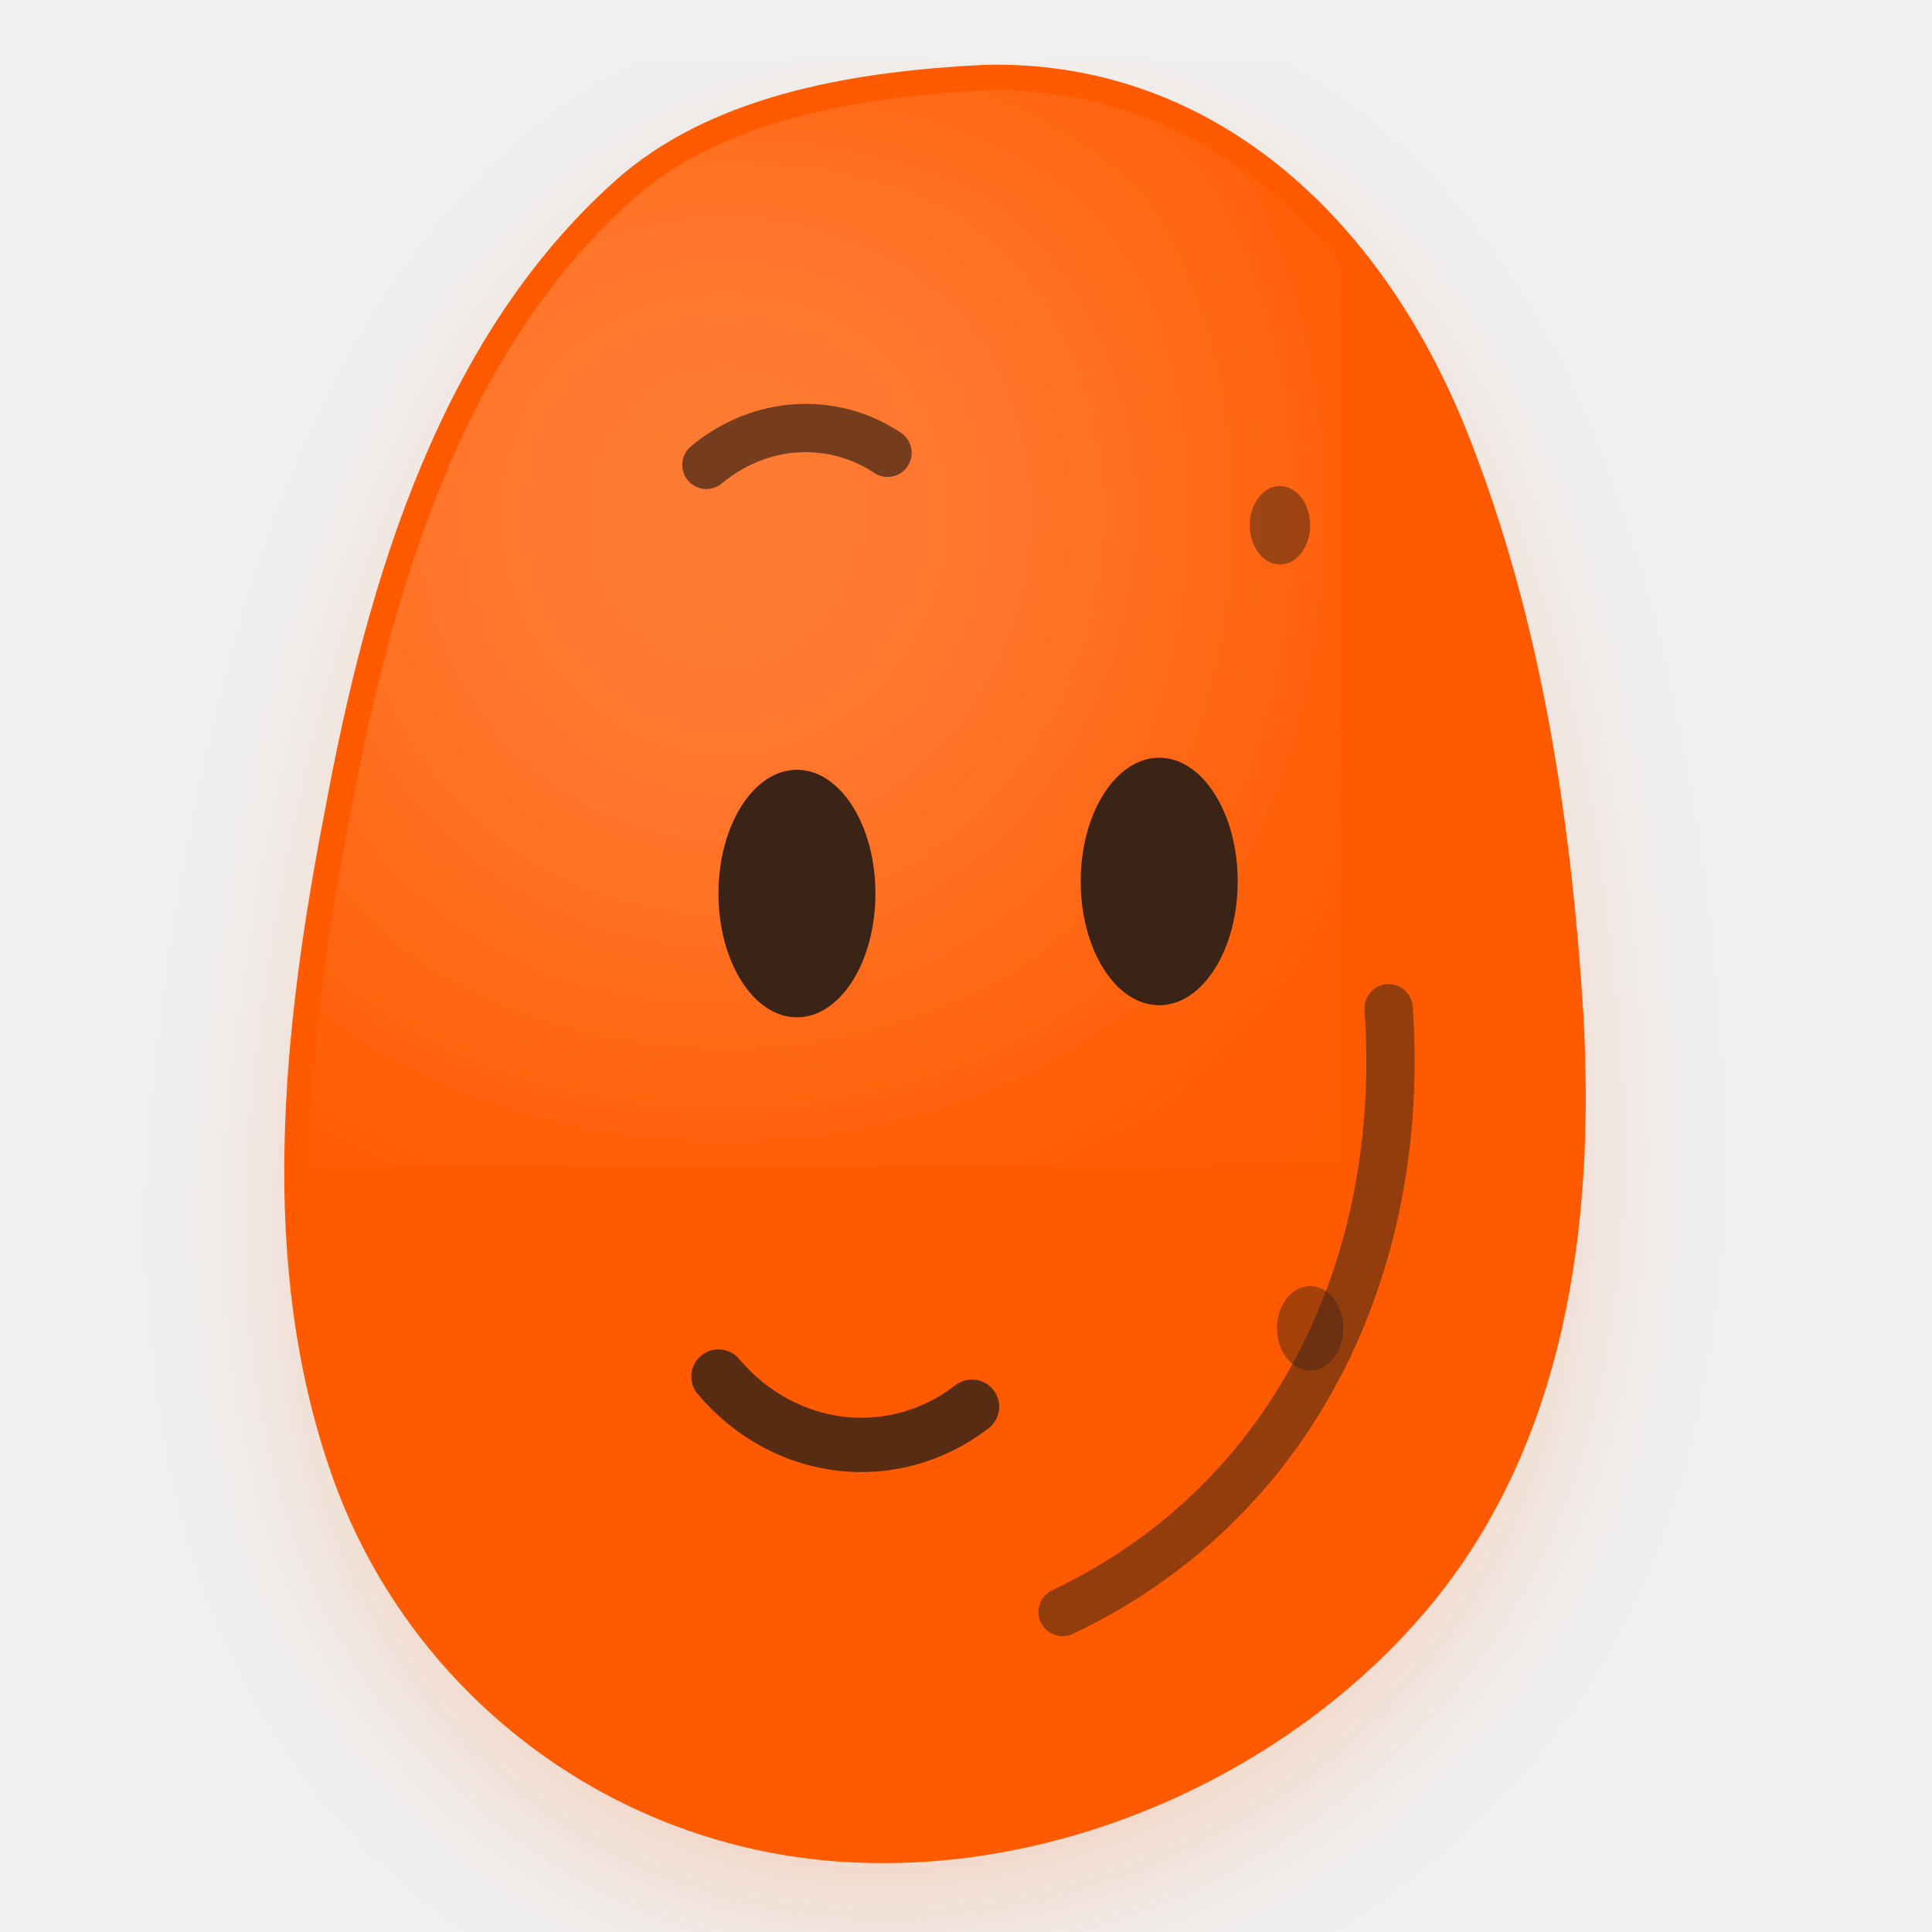
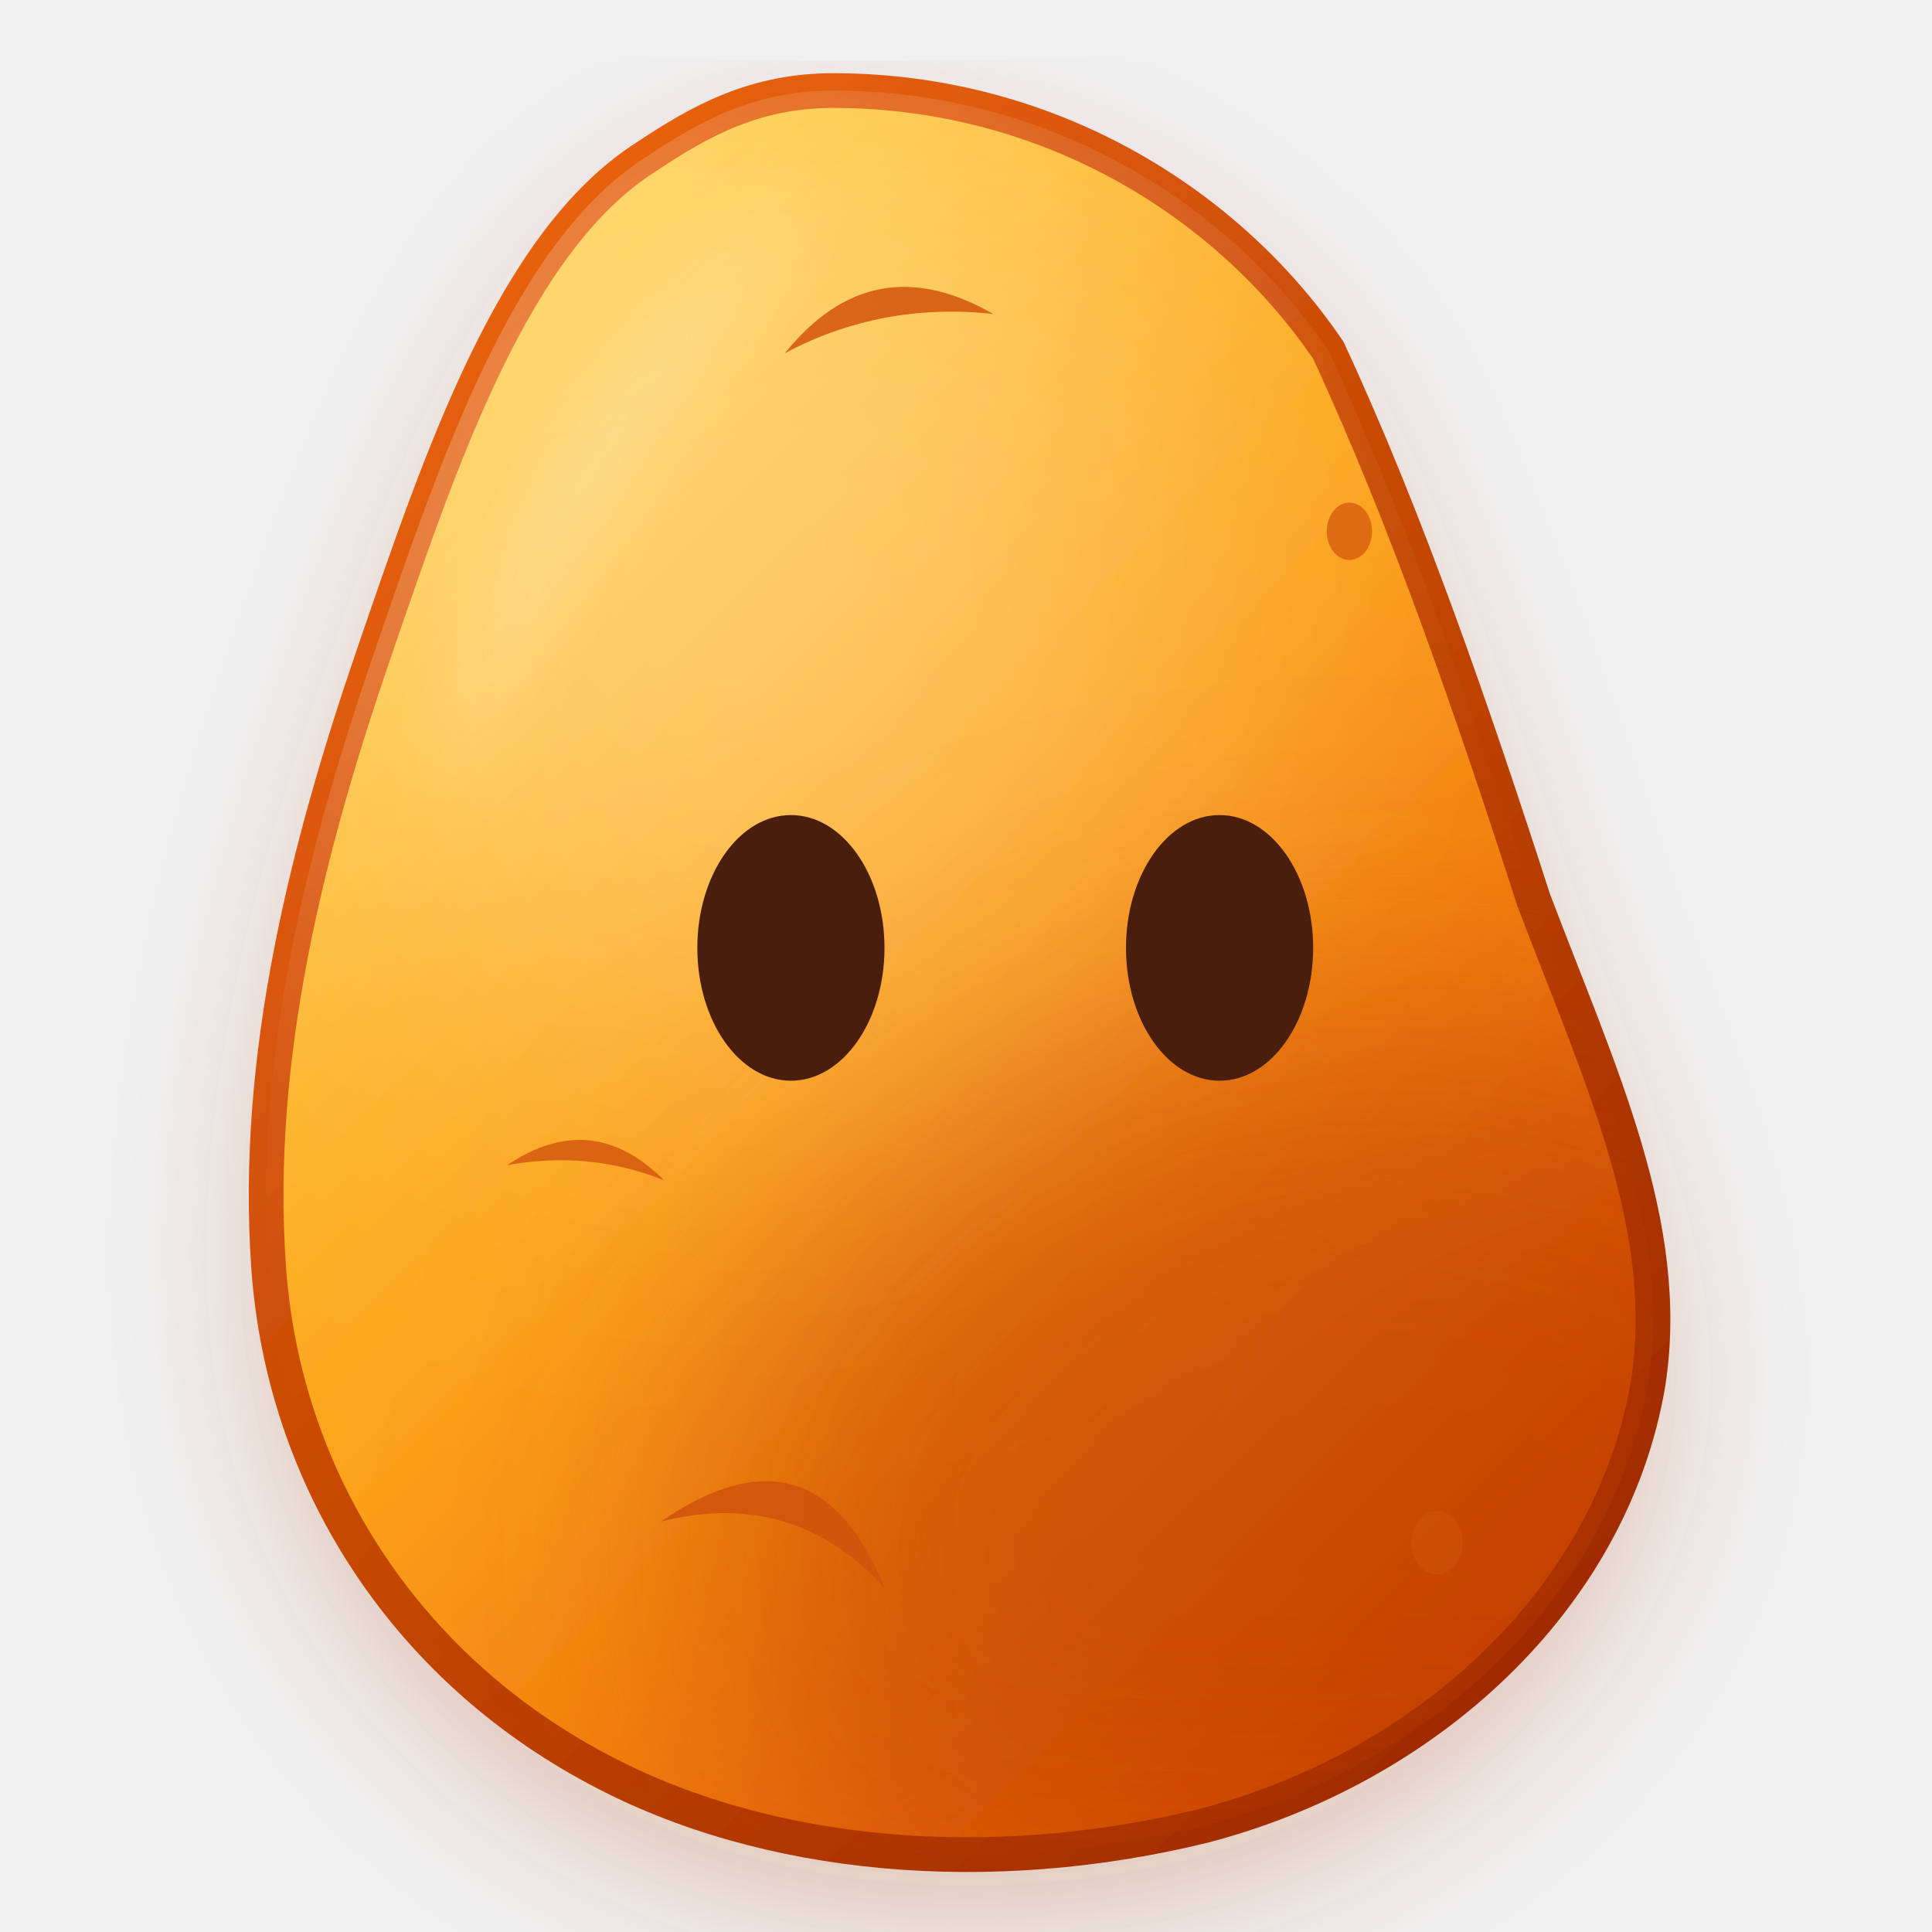
<svg xmlns="http://www.w3.org/2000/svg" viewBox="0 0 64 64">
  <defs>
-     <linearGradient id="shm" x1="22%" y1="10%" x2="74%" y2="90%">
-       <stop offset="0" stop-color="#FF5A00" />
-       <stop offset="0.5" stop-color="#FF5A00" />
-       <stop offset="1" stop-color="#FF5A00" />
+     <linearGradient id="shm" x1="18%" y1="6%" x2="88%" y2="96%">
+       <stop offset="0" stop-color="#FFD04A" />
+       <stop offset="0.42" stop-color="#FCA51B" />
+       <stop offset="0.72" stop-color="#F2760A" />
+       <stop offset="1" stop-color="#D24500" />
    </linearGradient>
-     <filter id="blm">
+     <linearGradient id="rmm" x1="18%" y1="6%" x2="88%" y2="96%">
+       <stop offset="0" stop-color="#E8620A" />
+       <stop offset="1" stop-color="#9E2A00" />
+     </linearGradient>
+     <filter id="blm" x="-60%" y="-60%" width="220%" height="220%">
      <feGaussianBlur stdDeviation="7" />
    </filter>
+     <filter id="sdm" x="-60%" y="-60%" width="220%" height="220%">
+       <feGaussianBlur stdDeviation="5" />
+     </filter>
+     <filter id="spm" x="-60%" y="-60%" width="220%" height="220%">
+       <feGaussianBlur stdDeviation="1.1" />
+     </filter>
    <filter id="dpm" x="-35%" y="-35%" width="180%" height="180%">
-       <feDropShadow dx="0" dy="2" stdDeviation="2.2" flood-color="#FF5A00" flood-opacity="0.18" />
+       <feDropShadow dx="0" dy="2" stdDeviation="2.2" flood-color="#B83400" flood-opacity="0.22" />
    </filter>
    <clipPath id="cpm">
-       <path d="M32.6,3.0 C39.6,2.8 45.0,7.6 47.8,14.6 C50.2,20.6 51.2,27.2 51.6,33.6 C52.0,40.6 51.0,47.6 46.6,52.8 C42.2,58.0 34.8,61.4 27.6,60.8 C20.4,60.2 14.2,55.4 11.8,48.6 C9.4,41.8 10.2,34.2 11.6,27.0 C13.0,19.4 15.4,11.4 21.2,6.4 C24.2,3.9 28.6,3.2 32.6,3.0 Z" />
+       <path d="M27.6,3.0 C34.6,3.0 40.6,6.6 44.0,11.6 C46.6,17.2 48.8,23.6 50.8,29.8 C53.0,35.6 55.4,40.6 54.6,45.8 C53.4,53.0 47.2,58.6 39.8,60.5 C32.8,62.2 25.4,61.6 19.8,58.6 C13.4,55.2 9.4,49.0 8.9,42.0 C8.4,35.0 10.2,28.0 12.4,21.6 C14.6,15.2 17.0,8.0 21.4,5.2 C23.2,4.0 25.0,3.0 27.6,3.0 Z" />
    </clipPath>
  </defs>
-   <path d="M32.6,3.0 C39.6,2.8 45.0,7.6 47.8,14.6 C50.2,20.6 51.2,27.2 51.6,33.6 C52.0,40.6 51.0,47.6 46.6,52.8 C42.2,58.0 34.8,61.4 27.6,60.8 C20.4,60.2 14.2,55.4 11.8,48.6 C9.4,41.8 10.2,34.2 11.6,27.0 C13.0,19.4 15.4,11.4 21.2,6.4 C24.2,3.9 28.6,3.2 32.6,3.0 Z" fill="url(#shm)" stroke="#FF5A00" stroke-width="1.7" stroke-linejoin="round" filter="url(#dpm)" />
+   <path d="M27.6,3.0 C34.6,3.0 40.6,6.6 44.0,11.6 C46.6,17.2 48.8,23.6 50.8,29.8 C53.0,35.6 55.4,40.6 54.6,45.8 C53.4,53.0 47.2,58.6 39.8,60.5 C32.8,62.2 25.4,61.6 19.8,58.6 C13.4,55.2 9.4,49.0 8.9,42.0 C8.4,35.0 10.2,28.0 12.4,21.6 C14.6,15.2 17.0,8.0 21.4,5.2 C23.2,4.0 25.0,3.0 27.6,3.0 Z" fill="url(#shm)" stroke="url(#rmm)" stroke-width="1.15" stroke-linejoin="round" filter="url(#dpm)" />
  <g clip-path="url(#cpm)">
-     <ellipse cx="24" cy="17" rx="17" ry="18" fill="#FFFFFF" opacity="0.20" filter="url(#blm)" />
+     <ellipse cx="46" cy="52" rx="22" ry="18" fill="#B23600" opacity="0.5" filter="url(#sdm)" />
+     <ellipse cx="24" cy="18" rx="16" ry="17" fill="#FFFFFF" opacity="0.28" filter="url(#blm)" />
+     <path d="M14.6,27.0 Q16.7,14.1 27.0,6.2 Q19.4,15.8 14.6,27.0 Z" fill="#FFF0CE" opacity="0.45" filter="url(#spm)" />
  </g>
-   <ellipse cx="26.4" cy="29.6" rx="2.6" ry="4.1" fill="#3B2416" />
-   <ellipse cx="38.4" cy="29.2" rx="2.6" ry="4.1" fill="#3B2416" />
-   <path d="M46.0,33.4 C46.6,42.0 42.8,49.8 35.2,53.4" fill="none" stroke="#3B2416" stroke-width="1.6" stroke-linecap="round" opacity="0.55" />
-   <path d="M23.8,45.6 C26.0,48.2 29.6,48.6 32.2,46.6" fill="none" stroke="#3B2416" stroke-width="1.8" stroke-linecap="round" opacity="0.85" />
-   <path d="M23.4,15.4 C25.2,13.9 27.6,13.8 29.4,15.0" fill="none" stroke="#3B2416" stroke-width="1.6" stroke-linecap="round" opacity="0.7" />
-   <ellipse cx="42.4" cy="17.4" rx="1.0" ry="1.3" fill="#3B2416" opacity="0.5" />
-   <ellipse cx="43.4" cy="44.0" rx="1.1" ry="1.4" fill="#3B2416" opacity="0.45" />
+   <ellipse cx="26.2" cy="31.4" rx="3.1" ry="4.4" fill="#4A1E0C" />
+   <ellipse cx="40.4" cy="31.4" rx="3.1" ry="4.4" fill="#4A1E0C" />
+   <path d="M21.9,50.4 Q27.0,46.9 29.3,52.6 Q26.3,49.3 21.9,50.4 Z" fill="#D2530C" opacity="0.9" />
+   <path d="M40.2,47.4 Q43.1,39.4 51.6,40.2 Q44.8,42.1 40.2,47.4 Z" fill="#D2530C" opacity="0.72" />
+   <path d="M26.0,11.7 Q28.9,8.1 32.9,10.4 Q29.2,10.0 26.0,11.7 Z" fill="#D2530C" opacity="0.85" />
+   <path d="M16.8,38.6 Q19.6,36.7 22.0,39.1 Q19.5,38.1 16.8,38.6 Z" fill="#D2530C" opacity="0.8" />
+   <ellipse cx="44.7" cy="17.6" rx="0.75" ry="0.95" fill="#D2530C" opacity="0.7" />
+   <ellipse cx="47.6" cy="51.1" rx="0.85" ry="1.05" fill="#D2530C" opacity="0.5" />
</svg>
